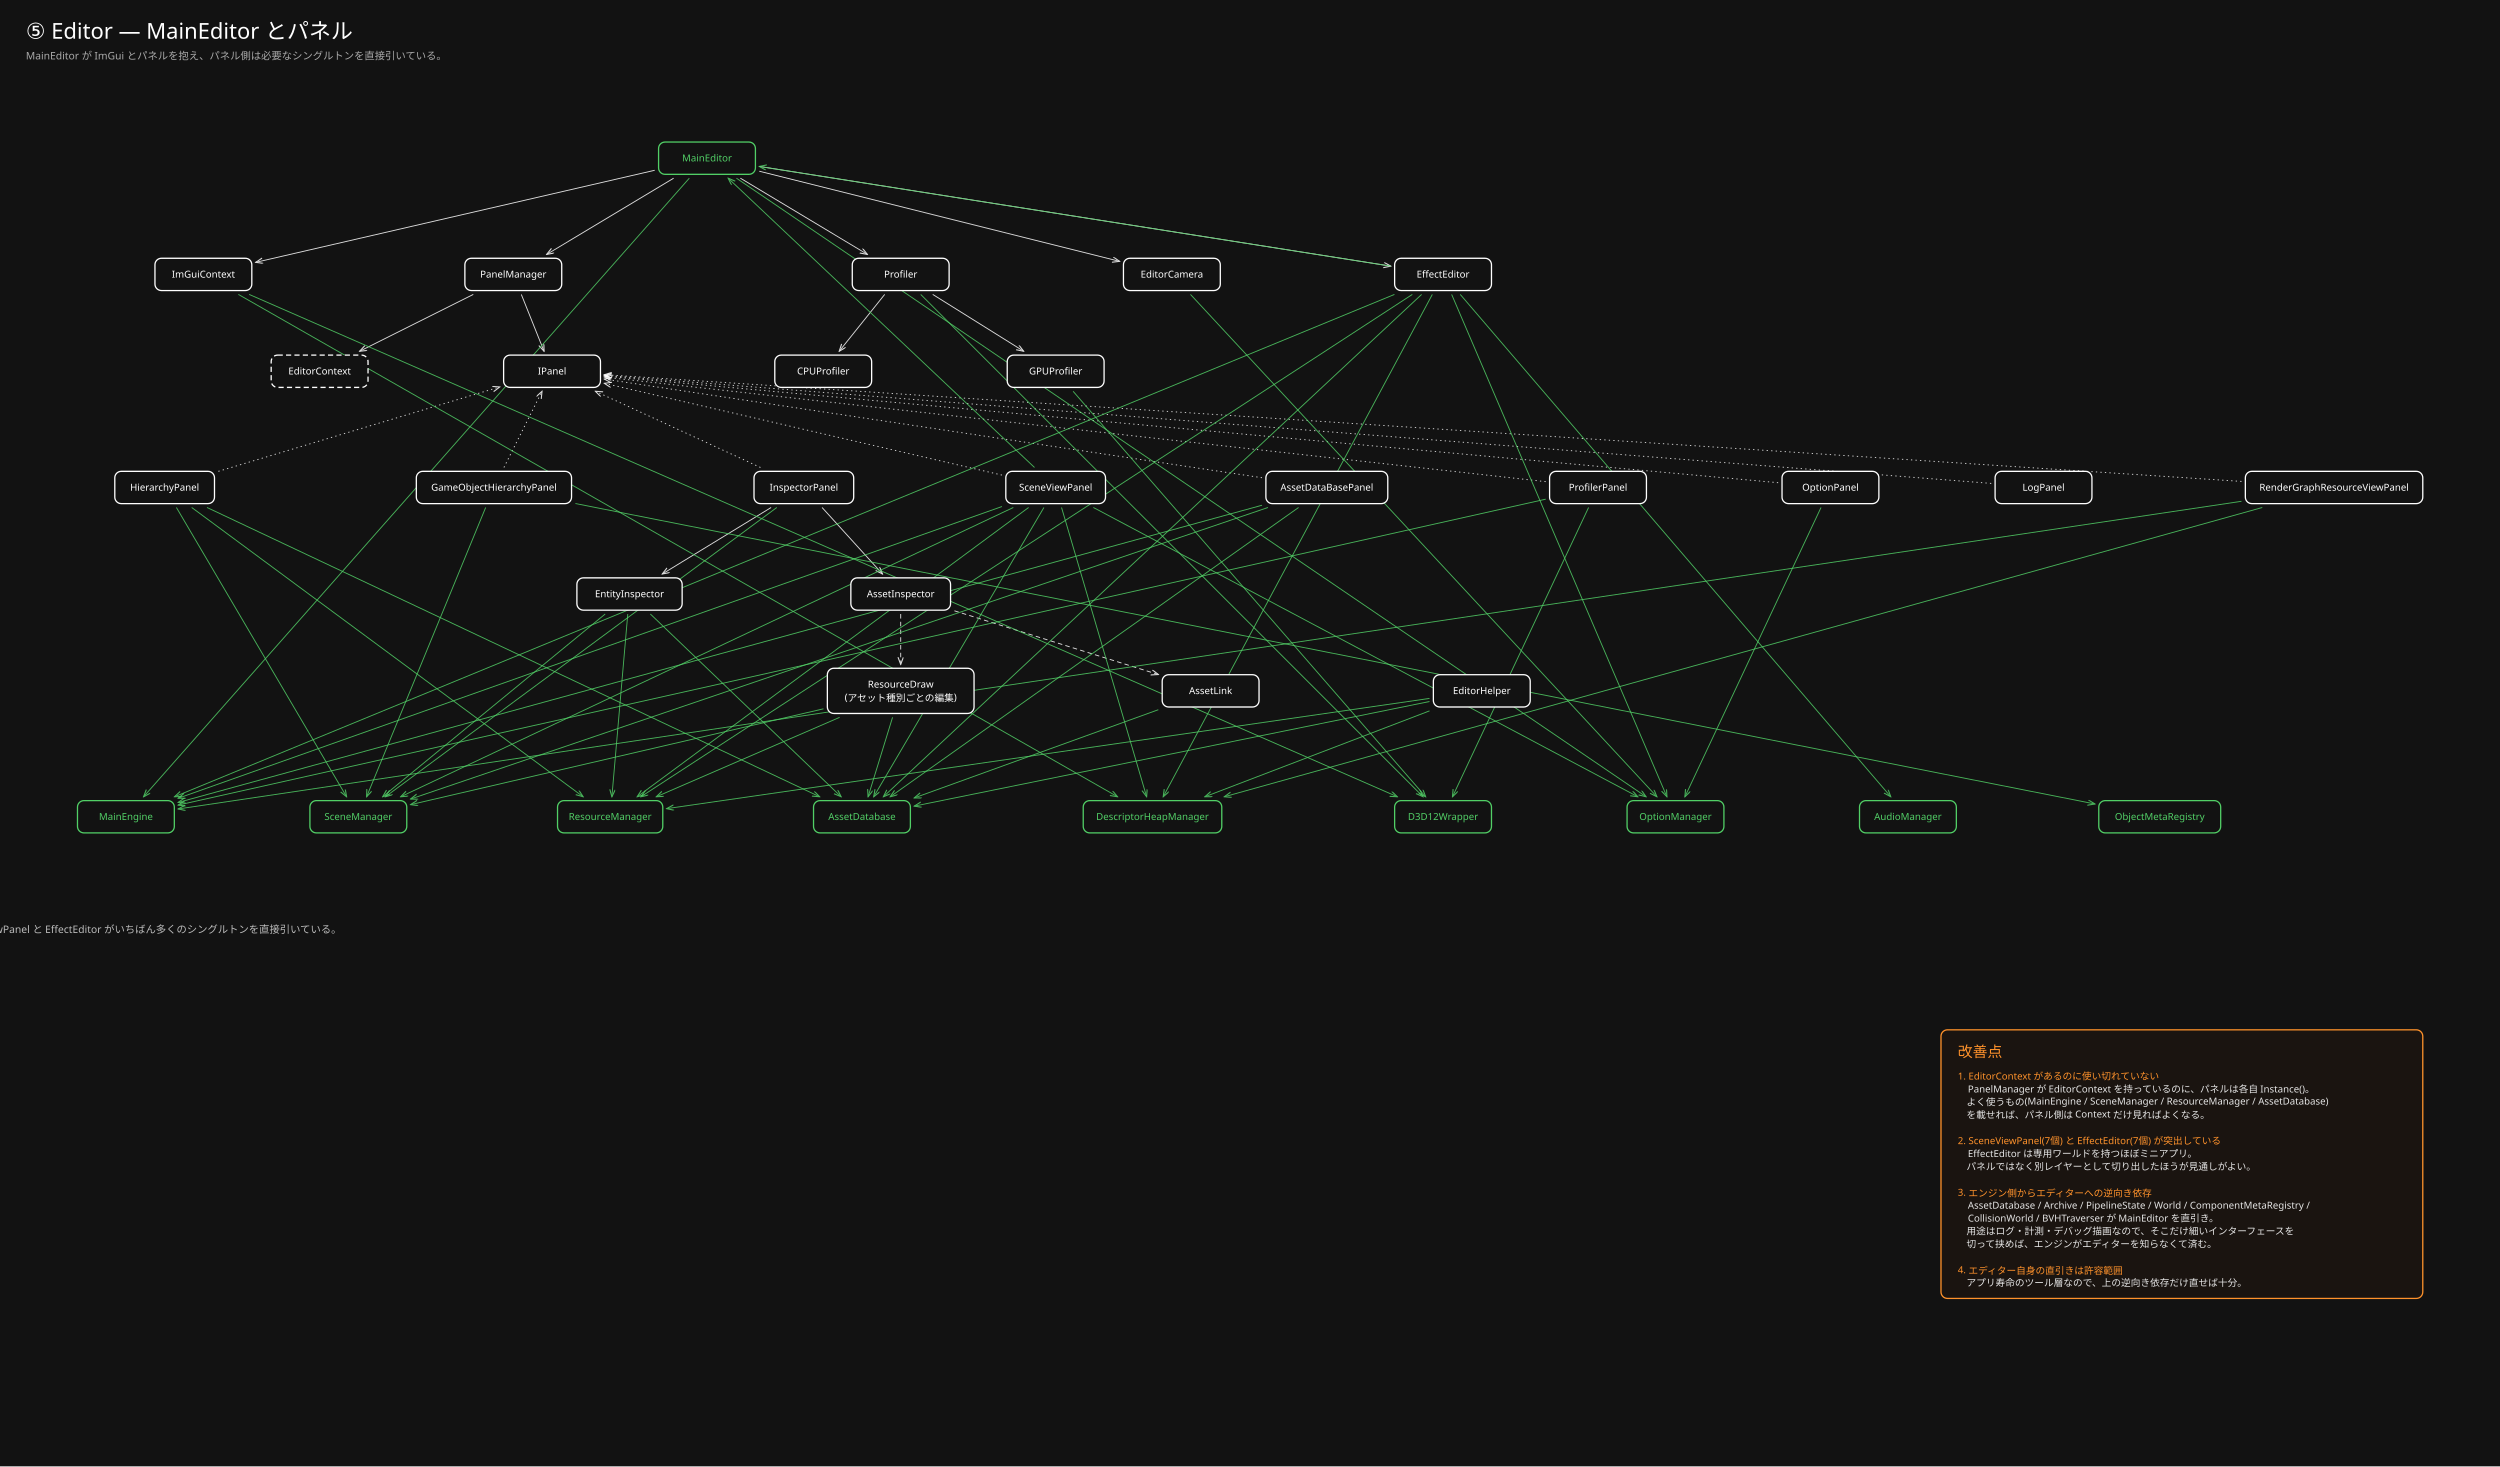
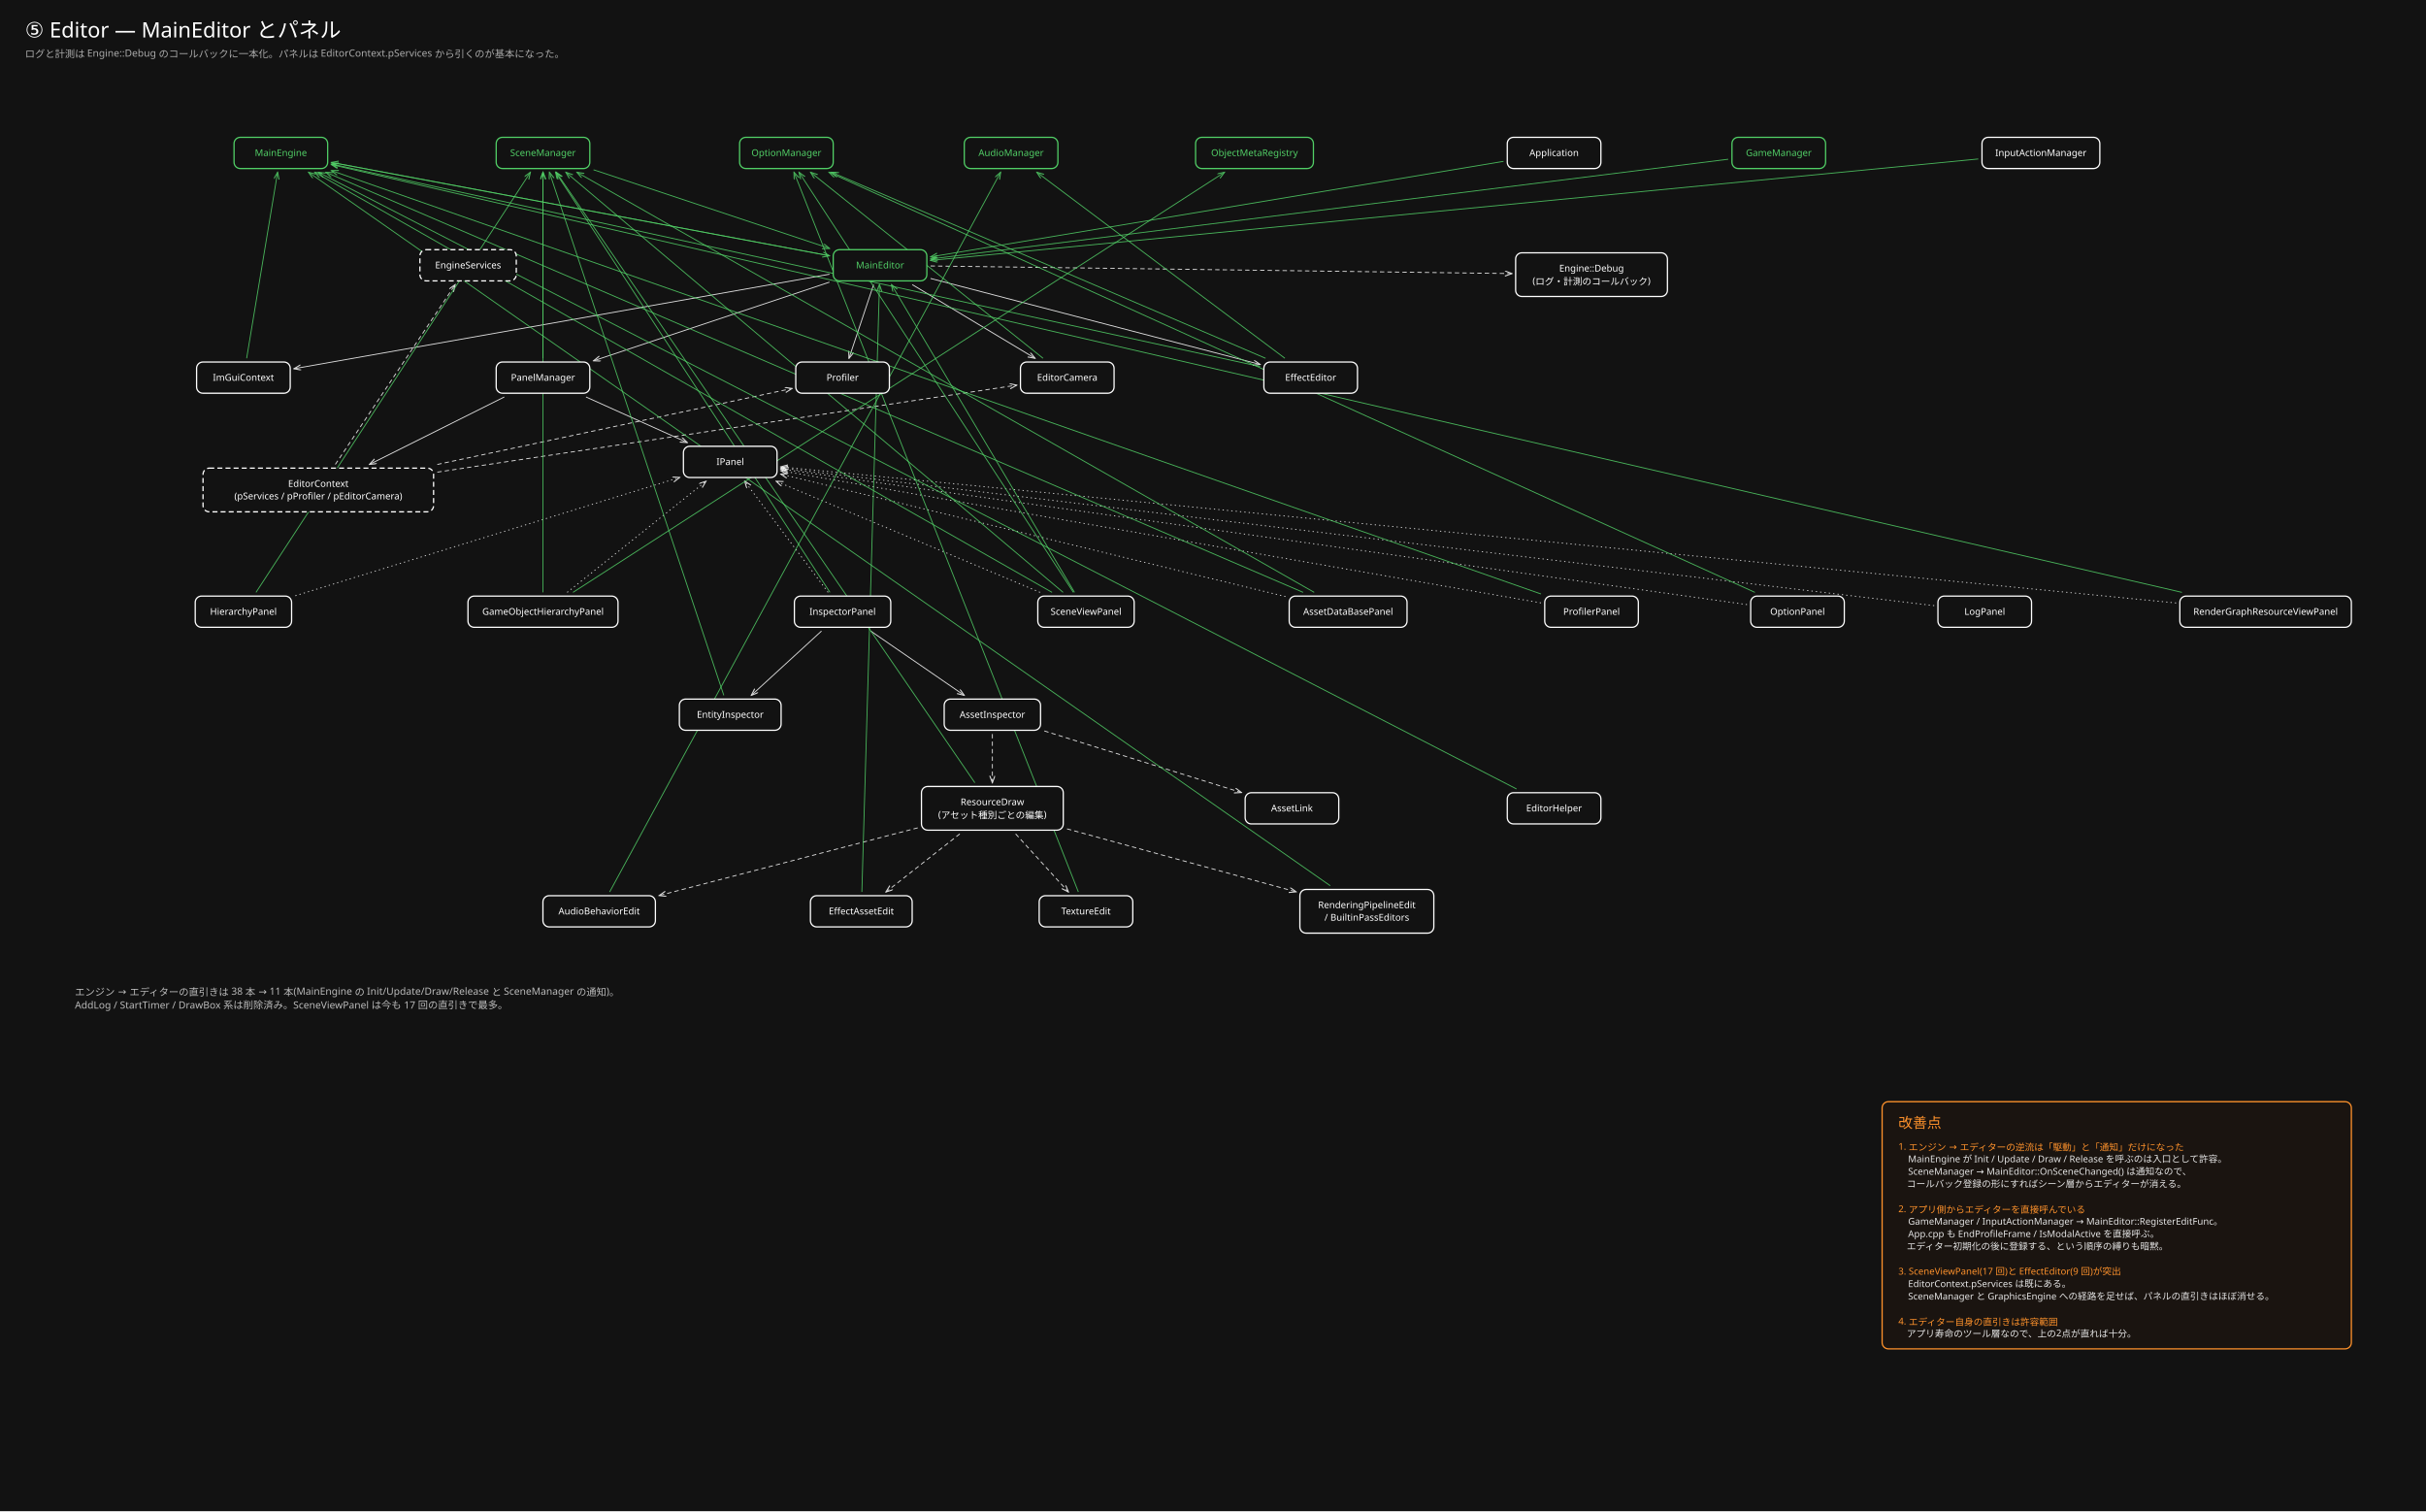
- <svg xmlns="http://www.w3.org/2000/svg" viewBox="-195 -245 3872 2271" width="2400">
-   <rect x="-195" y="-245" width="3872" height="2271" fill="#121212" />
+ <svg xmlns="http://www.w3.org/2000/svg" viewBox="-390 -245 3887 2421" width="2400">
+   <rect x="-390" y="-245" width="3887" height="2421" fill="#121212" />
  <defs>
    <marker id="aw" markerWidth="9" markerHeight="9" refX="8" refY="3" orient="auto">
      <path d="M0,0 L8,3 L0,6" fill="none" stroke="#ffffff" stroke-width="1.2" />
    </marker>
    <marker id="ag" markerWidth="9" markerHeight="9" refX="8" refY="3" orient="auto">
      <path d="M0,0 L8,3 L0,6" fill="none" stroke="#51cf66" stroke-width="1.2" />
    </marker>
  </defs>
-   <text x="-155" y="-185" fill="#fff" font-size="34" font-family="sans-serif">⑤ Editor — MainEditor とパネル</text>
-   <text x="-155" y="-153" fill="#aaa" font-size="16" font-family="sans-serif">MainEditor が ImGui とパネルを抱え、パネル側は必要なシングルトンを直接引いている。</text>
-   <line x1="819.0" y1="18.7" x2="201.0" y2="161.3" stroke="#ffffff" stroke-width="1.4" opacity="0.85" marker-end="url(#aw)" />
-   <line x1="848.3" y1="31.0" x2="651.7" y2="149.0" stroke="#ffffff" stroke-width="1.4" opacity="0.85" marker-end="url(#aw)" />
-   <line x1="951.7" y1="31.0" x2="1148.3" y2="149.0" stroke="#ffffff" stroke-width="1.4" opacity="0.85" marker-end="url(#aw)" />
-   <line x1="981.0" y1="20.2" x2="1539.0" y2="159.8" stroke="#ffffff" stroke-width="1.4" opacity="0.85" marker-end="url(#aw)" />
-   <line x1="981.0" y1="12.8" x2="1959.0" y2="167.2" stroke="#ffffff" stroke-width="1.4" opacity="0.85" marker-end="url(#aw)" />
-   <line x1="1175.2" y1="211.0" x2="1104.8" y2="299.0" stroke="#ffffff" stroke-width="1.4" opacity="0.85" marker-end="url(#aw)" />
-   <line x1="1249.6" y1="211.0" x2="1390.4" y2="299.0" stroke="#ffffff" stroke-width="1.4" opacity="0.85" marker-end="url(#aw)" />
-   <line x1="612.4" y1="211.0" x2="647.6" y2="299.0" stroke="#ffffff" stroke-width="1.4" opacity="0.85" marker-end="url(#aw)" />
-   <line x1="538.0" y1="211.0" x2="362.0" y2="299.0" stroke="#ffffff" stroke-width="1.4" opacity="0.85" marker-end="url(#aw)" />
-   <line x1="143.2" y1="485.0" x2="579.0" y2="354.3" stroke="#ffffff" stroke-width="1.4" opacity="0.85" stroke-dasharray="2 5" marker-end="url(#aw)" />
-   <line x1="585.5" y1="479.0" x2="644.5" y2="361.0" stroke="#ffffff" stroke-width="1.4" opacity="0.85" stroke-dasharray="2 5" marker-end="url(#aw)" />
-   <line x1="982.8" y1="479.0" x2="727.2" y2="361.0" stroke="#ffffff" stroke-width="1.4" opacity="0.85" stroke-dasharray="2 5" marker-end="url(#aw)" />
-   <line x1="1356.8" y1="490.8" x2="741.0" y2="348.7" stroke="#ffffff" stroke-width="1.4" opacity="0.85" stroke-dasharray="2 5" marker-end="url(#aw)" />
-   <line x1="1759.6" y1="494.9" x2="741.0" y2="342.1" stroke="#ffffff" stroke-width="1.4" opacity="0.85" stroke-dasharray="2 5" marker-end="url(#aw)" />
-   <line x1="2199.0" y1="501.0" x2="741.0" y2="339.0" stroke="#ffffff" stroke-width="1.4" opacity="0.85" stroke-dasharray="2 5" marker-end="url(#aw)" />
-   <line x1="2559.0" y1="502.6" x2="741.0" y2="337.4" stroke="#ffffff" stroke-width="1.4" opacity="0.85" stroke-dasharray="2 5" marker-end="url(#aw)" />
-   <line x1="2889.0" y1="503.7" x2="741.0" y2="336.3" stroke="#ffffff" stroke-width="1.4" opacity="0.85" stroke-dasharray="2 5" marker-end="url(#aw)" />
-   <line x1="3276.6" y1="500.6" x2="741.0" y2="335.3" stroke="#ffffff" stroke-width="1.4" opacity="0.85" stroke-dasharray="2 5" marker-end="url(#aw)" />
-   <line x1="999.3" y1="541.0" x2="830.7" y2="644.0" stroke="#ffffff" stroke-width="1.4" opacity="0.85" marker-end="url(#aw)" />
-   <line x1="1078.2" y1="541.0" x2="1171.8" y2="644.0" stroke="#ffffff" stroke-width="1.4" opacity="0.85" marker-end="url(#aw)" />
-   <line x1="1200.0" y1="706.0" x2="1200.0" y2="784.0" stroke="#ffffff" stroke-width="1.4" opacity="0.85" stroke-dasharray="7 5" marker-end="url(#aw)" />
-   <line x1="1283.2" y1="701.0" x2="1599.0" y2="799.7" stroke="#ffffff" stroke-width="1.4" opacity="0.85" stroke-dasharray="7 5" marker-end="url(#aw)" />
-   <line x1="872.6" y1="31.0" x2="27.4" y2="989.0" stroke="#51cf66" stroke-width="1.4" opacity="0.85" marker-end="url(#ag)" />
-   <line x1="945.6" y1="31.0" x2="2354.4" y2="989.0" stroke="#51cf66" stroke-width="1.4" opacity="0.85" marker-end="url(#ag)" />
-   <line x1="1648.8" y1="211.0" x2="2371.2" y2="989.0" stroke="#51cf66" stroke-width="1.4" opacity="0.85" marker-end="url(#ag)" />
-   <line x1="2006.8" y1="211.0" x2="1173.2" y2="989.0" stroke="#51cf66" stroke-width="1.4" opacity="0.85" marker-end="url(#ag)" />
-   <line x1="2066.6" y1="211.0" x2="2733.4" y2="989.0" stroke="#51cf66" stroke-width="1.4" opacity="0.85" marker-end="url(#ag)" />
-   <line x1="2023.4" y1="211.0" x2="1606.6" y2="989.0" stroke="#51cf66" stroke-width="1.4" opacity="0.85" marker-end="url(#ag)" />
-   <line x1="1959.0" y1="167.2" x2="981.0" y2="12.8" stroke="#51cf66" stroke-width="1.4" opacity="0.85" marker-end="url(#ag)" />
-   <line x1="1964.7" y1="211.0" x2="75.3" y2="989.0" stroke="#51cf66" stroke-width="1.4" opacity="0.85" marker-end="url(#ag)" />
-   <line x1="2053.3" y1="211.0" x2="2386.7" y2="989.0" stroke="#51cf66" stroke-width="1.4" opacity="0.85" marker-end="url(#ag)" />
-   <line x1="1992.4" y1="211.0" x2="797.6" y2="989.0" stroke="#51cf66" stroke-width="1.4" opacity="0.85" marker-end="url(#ag)" />
-   <line x1="2019.0" y1="841.5" x2="1221.0" y2="1003.5" stroke="#51cf66" stroke-width="1.4" opacity="0.85" marker-end="url(#ag)" />
-   <line x1="2019.0" y1="856.0" x2="1671.1" y2="989.0" stroke="#51cf66" stroke-width="1.4" opacity="0.85" marker-end="url(#ag)" />
-   <line x1="2019.0" y1="836.7" x2="837.5" y2="1007.4" stroke="#51cf66" stroke-width="1.4" opacity="0.85" marker-end="url(#ag)" />
-   <line x1="190.9" y1="211.0" x2="1969.1" y2="989.0" stroke="#51cf66" stroke-width="1.4" opacity="0.85" marker-end="url(#ag)" />
-   <line x1="174.2" y1="211.0" x2="1535.8" y2="989.0" stroke="#51cf66" stroke-width="1.4" opacity="0.85" marker-end="url(#ag)" />
-   <line x1="1816.2" y1="541.0" x2="1183.8" y2="989.0" stroke="#51cf66" stroke-width="1.4" opacity="0.85" marker-end="url(#ag)" />
-   <line x1="1759.6" y1="537.5" x2="81.0" y2="997.8" stroke="#51cf66" stroke-width="1.4" opacity="0.85" marker-end="url(#ag)" />
-   <line x1="1768.8" y1="541.0" x2="441.0" y2="992.5" stroke="#51cf66" stroke-width="1.4" opacity="0.85" marker-end="url(#ag)" />
-   <line x1="696.2" y1="534.9" x2="3049.6" y2="1000.2" stroke="#51cf66" stroke-width="1.4" opacity="0.85" marker-end="url(#ag)" />
-   <line x1="557.2" y1="541.0" x2="372.8" y2="989.0" stroke="#51cf66" stroke-width="1.4" opacity="0.85" marker-end="url(#ag)" />
-   <line x1="125.6" y1="541.0" x2="1074.4" y2="989.0" stroke="#51cf66" stroke-width="1.4" opacity="0.85" marker-end="url(#ag)" />
-   <line x1="101.9" y1="541.0" x2="708.1" y2="989.0" stroke="#51cf66" stroke-width="1.4" opacity="0.85" marker-end="url(#ag)" />
-   <line x1="78.2" y1="541.0" x2="341.8" y2="989.0" stroke="#51cf66" stroke-width="1.4" opacity="0.85" marker-end="url(#ag)" />
-   <line x1="1599.0" y1="854.2" x2="1221.0" y2="990.8" stroke="#51cf66" stroke-width="1.4" opacity="0.85" marker-end="url(#ag)" />
-   <line x1="1187.4" y1="866.0" x2="1149.5" y2="989.0" stroke="#51cf66" stroke-width="1.4" opacity="0.85" marker-end="url(#ag)" />
-   <line x1="1105.4" y1="866.0" x2="821.5" y2="989.0" stroke="#51cf66" stroke-width="1.4" opacity="0.85" marker-end="url(#ag)" />
-   <line x1="1080.4" y1="852.8" x2="441.0" y2="1001.2" stroke="#51cf66" stroke-width="1.4" opacity="0.85" marker-end="url(#ag)" />
-   <line x1="812.3" y1="706.0" x2="1107.7" y2="989.0" stroke="#51cf66" stroke-width="1.4" opacity="0.85" marker-end="url(#ag)" />
-   <line x1="777.3" y1="706.0" x2="752.7" y2="989.0" stroke="#51cf66" stroke-width="1.4" opacity="0.85" marker-end="url(#ag)" />
-   <line x1="742.3" y1="706.0" x2="397.7" y2="989.0" stroke="#51cf66" stroke-width="1.4" opacity="0.85" marker-end="url(#ag)" />
-   <line x1="1008.1" y1="541.0" x2="401.9" y2="989.0" stroke="#51cf66" stroke-width="1.4" opacity="0.85" marker-end="url(#ag)" />
-   <line x1="2625.4" y1="541.0" x2="2414.6" y2="989.0" stroke="#51cf66" stroke-width="1.4" opacity="0.85" marker-end="url(#ag)" />
-   <line x1="2265.4" y1="541.0" x2="2054.6" y2="989.0" stroke="#51cf66" stroke-width="1.4" opacity="0.85" marker-end="url(#ag)" />
-   <line x1="2199.0" y1="528.1" x2="81.0" y2="1001.9" stroke="#51cf66" stroke-width="1.4" opacity="0.85" marker-end="url(#ag)" />
-   <line x1="3308.8" y1="541.0" x2="1701.2" y2="989.0" stroke="#51cf66" stroke-width="1.4" opacity="0.85" marker-end="url(#ag)" />
-   <line x1="3276.6" y1="531.4" x2="81.0" y2="1007.9" stroke="#51cf66" stroke-width="1.4" opacity="0.85" marker-end="url(#ag)" />
-   <line x1="1421.8" y1="541.0" x2="1158.2" y2="989.0" stroke="#51cf66" stroke-width="1.4" opacity="0.85" marker-end="url(#ag)" />
-   <line x1="1449.1" y1="541.0" x2="1580.9" y2="989.0" stroke="#51cf66" stroke-width="1.4" opacity="0.85" marker-end="url(#ag)" />
-   <line x1="1407.2" y1="479.0" x2="932.8" y2="31.0" stroke="#51cf66" stroke-width="1.4" opacity="0.85" marker-end="url(#ag)" />
-   <line x1="1356.8" y1="539.5" x2="81.0" y2="991.3" stroke="#51cf66" stroke-width="1.4" opacity="0.85" marker-end="url(#ag)" />
-   <line x1="1498.4" y1="541.0" x2="2341.6" y2="989.0" stroke="#51cf66" stroke-width="1.4" opacity="0.85" marker-end="url(#ag)" />
-   <line x1="1398.1" y1="541.0" x2="791.9" y2="989.0" stroke="#51cf66" stroke-width="1.4" opacity="0.85" marker-end="url(#ag)" />
-   <line x1="1374.4" y1="541.0" x2="425.6" y2="989.0" stroke="#51cf66" stroke-width="1.4" opacity="0.85" marker-end="url(#ag)" />
-   <line x1="1231.0" y1="211.0" x2="2009.0" y2="989.0" stroke="#51cf66" stroke-width="1.4" opacity="0.85" marker-end="url(#ag)" />
-   <line x1="1467.0" y1="361.0" x2="2013.0" y2="989.0" stroke="#51cf66" stroke-width="1.4" opacity="0.85" marker-end="url(#ag)" />
-   <rect x="825.0" y="-25.0" width="150.0" height="50.0" rx="10" fill="#121212" stroke="#51cf66" stroke-width="2" />
-   <text x="900.0" y="5.0" fill="#51cf66" font-size="15" font-family="sans-serif" text-anchor="middle">MainEditor</text>
-   <rect x="45.0" y="155.0" width="150.0" height="50.0" rx="10" fill="#121212" stroke="#ffffff" stroke-width="2" />
-   <text x="120.0" y="185.0" fill="#ffffff" font-size="15" font-family="sans-serif" text-anchor="middle">ImGuiContext</text>
-   <rect x="525.0" y="155.0" width="150.0" height="50.0" rx="10" fill="#121212" stroke="#ffffff" stroke-width="2" />
-   <text x="600.0" y="185.0" fill="#ffffff" font-size="15" font-family="sans-serif" text-anchor="middle">PanelManager</text>
-   <rect x="1125.0" y="155.0" width="150.0" height="50.0" rx="10" fill="#121212" stroke="#ffffff" stroke-width="2" />
-   <text x="1200.0" y="185.0" fill="#ffffff" font-size="15" font-family="sans-serif" text-anchor="middle">Profiler</text>
-   <rect x="1545.0" y="155.0" width="150.0" height="50.0" rx="10" fill="#121212" stroke="#ffffff" stroke-width="2" />
-   <text x="1620.0" y="185.0" fill="#ffffff" font-size="15" font-family="sans-serif" text-anchor="middle">EditorCamera</text>
-   <rect x="1965.0" y="155.0" width="150.0" height="50.0" rx="10" fill="#121212" stroke="#ffffff" stroke-width="2" />
-   <text x="2040.0" y="185.0" fill="#ffffff" font-size="15" font-family="sans-serif" text-anchor="middle">EffectEditor</text>
-   <rect x="1005.0" y="305.0" width="150.0" height="50.0" rx="10" fill="#121212" stroke="#ffffff" stroke-width="2" />
-   <text x="1080.0" y="335.0" fill="#ffffff" font-size="15" font-family="sans-serif" text-anchor="middle">CPUProfiler</text>
-   <rect x="1365.0" y="305.0" width="150.0" height="50.0" rx="10" fill="#121212" stroke="#ffffff" stroke-width="2" />
-   <text x="1440.0" y="335.0" fill="#ffffff" font-size="15" font-family="sans-serif" text-anchor="middle">GPUProfiler</text>
-   <rect x="225.0" y="305.0" width="150.0" height="50.0" rx="10" fill="#121212" stroke="#ffffff" stroke-width="2" stroke-dasharray="8 5" />
-   <text x="300.0" y="335.0" fill="#ffffff" font-size="15" font-family="sans-serif" text-anchor="middle">EditorContext</text>
-   <rect x="585.0" y="305.0" width="150.0" height="50.0" rx="10" fill="#121212" stroke="#ffffff" stroke-width="2" />
-   <text x="660.0" y="335.0" fill="#ffffff" font-size="15" font-family="sans-serif" text-anchor="middle">IPanel</text>
-   <rect x="-17.2" y="485.0" width="154.4" height="50.0" rx="10" fill="#121212" stroke="#ffffff" stroke-width="2" />
-   <text x="60.0" y="515.0" fill="#ffffff" font-size="15" font-family="sans-serif" text-anchor="middle">HierarchyPanel</text>
-   <rect x="449.8" y="485.0" width="240.4" height="50.0" rx="10" fill="#121212" stroke="#ffffff" stroke-width="2" />
-   <text x="570.0" y="515.0" fill="#ffffff" font-size="15" font-family="sans-serif" text-anchor="middle">GameObjectHierarchyPanel</text>
-   <rect x="972.8" y="485.0" width="154.4" height="50.0" rx="10" fill="#121212" stroke="#ffffff" stroke-width="2" />
-   <text x="1050.0" y="515.0" fill="#ffffff" font-size="15" font-family="sans-serif" text-anchor="middle">InspectorPanel</text>
-   <rect x="1362.8" y="485.0" width="154.4" height="50.0" rx="10" fill="#121212" stroke="#ffffff" stroke-width="2" />
-   <text x="1440.0" y="515.0" fill="#ffffff" font-size="15" font-family="sans-serif" text-anchor="middle">SceneViewPanel</text>
-   <rect x="1765.6" y="485.0" width="188.8" height="50.0" rx="10" fill="#121212" stroke="#ffffff" stroke-width="2" />
-   <text x="1860.0" y="515.0" fill="#ffffff" font-size="15" font-family="sans-serif" text-anchor="middle">AssetDataBasePanel</text>
-   <rect x="2205.0" y="485.0" width="150.0" height="50.0" rx="10" fill="#121212" stroke="#ffffff" stroke-width="2" />
-   <text x="2280.0" y="515.0" fill="#ffffff" font-size="15" font-family="sans-serif" text-anchor="middle">ProfilerPanel</text>
-   <rect x="2565.0" y="485.0" width="150.0" height="50.0" rx="10" fill="#121212" stroke="#ffffff" stroke-width="2" />
-   <text x="2640.0" y="515.0" fill="#ffffff" font-size="15" font-family="sans-serif" text-anchor="middle">OptionPanel</text>
-   <rect x="2895.0" y="485.0" width="150.0" height="50.0" rx="10" fill="#121212" stroke="#ffffff" stroke-width="2" />
-   <text x="2970.0" y="515.0" fill="#ffffff" font-size="15" font-family="sans-serif" text-anchor="middle">LogPanel</text>
-   <rect x="3282.6" y="485.0" width="274.8" height="50.0" rx="10" fill="#121212" stroke="#ffffff" stroke-width="2" />
-   <text x="3420.0" y="515.0" fill="#ffffff" font-size="15" font-family="sans-serif" text-anchor="middle">RenderGraphResourceViewPanel</text>
-   <rect x="698.5" y="650.0" width="163.0" height="50.0" rx="10" fill="#121212" stroke="#ffffff" stroke-width="2" />
-   <text x="780.0" y="680.0" fill="#ffffff" font-size="15" font-family="sans-serif" text-anchor="middle">EntityInspector</text>
-   <rect x="1122.8" y="650.0" width="154.4" height="50.0" rx="10" fill="#121212" stroke="#ffffff" stroke-width="2" />
-   <text x="1200.0" y="680.0" fill="#ffffff" font-size="15" font-family="sans-serif" text-anchor="middle">AssetInspector</text>
-   <rect x="1086.4" y="790.0" width="227.2" height="70.0" rx="10" fill="#121212" stroke="#ffffff" stroke-width="2" />
-   <text x="1200.0" y="820.0" fill="#ffffff" font-size="15" font-family="sans-serif" text-anchor="middle">ResourceDraw</text>
-   <text x="1200.0" y="840.0" fill="#ffffff" font-size="15" font-family="sans-serif" text-anchor="middle">(アセット種別ごとの編集)</text>
-   <rect x="1605.0" y="800.0" width="150.0" height="50.0" rx="10" fill="#121212" stroke="#ffffff" stroke-width="2" />
-   <text x="1680.0" y="830.0" fill="#ffffff" font-size="15" font-family="sans-serif" text-anchor="middle">AssetLink</text>
-   <rect x="2025.0" y="800.0" width="150.0" height="50.0" rx="10" fill="#121212" stroke="#ffffff" stroke-width="2" />
-   <text x="2100.0" y="830.0" fill="#ffffff" font-size="15" font-family="sans-serif" text-anchor="middle">EditorHelper</text>
-   <rect x="-75.0" y="995.0" width="150.0" height="50.0" rx="10" fill="#121212" stroke="#51cf66" stroke-width="2" />
-   <text x="0.0" y="1025.0" fill="#51cf66" font-size="15" font-family="sans-serif" text-anchor="middle">MainEngine</text>
-   <rect x="285.0" y="995.0" width="150.0" height="50.0" rx="10" fill="#121212" stroke="#51cf66" stroke-width="2" />
-   <text x="360.0" y="1025.0" fill="#51cf66" font-size="15" font-family="sans-serif" text-anchor="middle">SceneManager</text>
-   <rect x="668.5" y="995.0" width="163.0" height="50.0" rx="10" fill="#121212" stroke="#51cf66" stroke-width="2" />
-   <text x="750.0" y="1025.0" fill="#51cf66" font-size="15" font-family="sans-serif" text-anchor="middle">ResourceManager</text>
-   <rect x="1065.0" y="995.0" width="150.0" height="50.0" rx="10" fill="#121212" stroke="#51cf66" stroke-width="2" />
-   <text x="1140.0" y="1025.0" fill="#51cf66" font-size="15" font-family="sans-serif" text-anchor="middle">AssetDatabase</text>
-   <rect x="1482.7" y="995.0" width="214.6" height="50.0" rx="10" fill="#121212" stroke="#51cf66" stroke-width="2" />
-   <text x="1590.0" y="1025.0" fill="#51cf66" font-size="15" font-family="sans-serif" text-anchor="middle">DescriptorHeapManager</text>
-   <rect x="1965.0" y="995.0" width="150.0" height="50.0" rx="10" fill="#121212" stroke="#51cf66" stroke-width="2" />
-   <text x="2040.0" y="1025.0" fill="#51cf66" font-size="15" font-family="sans-serif" text-anchor="middle">D3D12Wrapper</text>
-   <rect x="2325.0" y="995.0" width="150.0" height="50.0" rx="10" fill="#121212" stroke="#51cf66" stroke-width="2" />
-   <text x="2400.0" y="1025.0" fill="#51cf66" font-size="15" font-family="sans-serif" text-anchor="middle">OptionManager</text>
-   <rect x="2685.0" y="995.0" width="150.0" height="50.0" rx="10" fill="#121212" stroke="#51cf66" stroke-width="2" />
-   <text x="2760.0" y="1025.0" fill="#51cf66" font-size="15" font-family="sans-serif" text-anchor="middle">AudioManager</text>
-   <rect x="3055.6" y="995.0" width="188.8" height="50.0" rx="10" fill="#121212" stroke="#51cf66" stroke-width="2" />
-   <text x="3150.0" y="1025.0" fill="#51cf66" font-size="15" font-family="sans-serif" text-anchor="middle">ObjectMetaRegistry</text>
-   <text x="-270.0" y="1200.0" fill="#bbb" font-size="16" font-family="sans-serif">SceneViewPanel と EffectEditor がいちばん多くのシングルトンを直接引いている。</text>
-   <rect x="2811.2" y="1350.0" width="746.2" height="416.0" rx="10" fill="#1a1410" stroke="#ff922b" stroke-width="2" />
-   <text x="2837.2" y="1392.0" fill="#ff922b" font-size="23" font-family="sans-serif">改善点</text>
-   <text x="2837.2" y="1427.0" fill="#ff922b" font-size="15" font-family="sans-serif" xml:space="preserve">1. EditorContext があるのに使い切れていない</text>
-   <text x="2837.2" y="1447.0" fill="#e6e6e6" font-size="15" font-family="sans-serif" xml:space="preserve">    PanelManager が EditorContext を持っているのに、パネルは各自 Instance()。</text>
-   <text x="2837.2" y="1467.0" fill="#e6e6e6" font-size="15" font-family="sans-serif" xml:space="preserve">    よく使うもの(MainEngine / SceneManager / ResourceManager / AssetDatabase)</text>
-   <text x="2837.2" y="1487.0" fill="#e6e6e6" font-size="15" font-family="sans-serif" xml:space="preserve">    を載せれば、パネル側は Context だけ見ればよくなる。</text>
-   <text x="2837.2" y="1527.0" fill="#ff922b" font-size="15" font-family="sans-serif" xml:space="preserve">2. SceneViewPanel(7個) と EffectEditor(7個) が突出している</text>
-   <text x="2837.2" y="1547.0" fill="#e6e6e6" font-size="15" font-family="sans-serif" xml:space="preserve">    EffectEditor は専用ワールドを持つほぼミニアプリ。</text>
-   <text x="2837.2" y="1567.0" fill="#e6e6e6" font-size="15" font-family="sans-serif" xml:space="preserve">    パネルではなく別レイヤーとして切り出したほうが見通しがよい。</text>
-   <text x="2837.2" y="1607.0" fill="#ff922b" font-size="15" font-family="sans-serif" xml:space="preserve">3. エンジン側からエディターへの逆向き依存</text>
-   <text x="2837.2" y="1627.0" fill="#e6e6e6" font-size="15" font-family="sans-serif" xml:space="preserve">    AssetDatabase / Archive / PipelineState / World / ComponentMetaRegistry /</text>
-   <text x="2837.2" y="1647.0" fill="#e6e6e6" font-size="15" font-family="sans-serif" xml:space="preserve">    CollisionWorld / BVHTraverser が MainEditor を直引き。</text>
-   <text x="2837.2" y="1667.0" fill="#e6e6e6" font-size="15" font-family="sans-serif" xml:space="preserve">    用途はログ・計測・デバッグ描画なので、そこだけ細いインターフェースを</text>
-   <text x="2837.2" y="1687.0" fill="#e6e6e6" font-size="15" font-family="sans-serif" xml:space="preserve">    切って挟めば、エンジンがエディターを知らなくて済む。</text>
-   <text x="2837.2" y="1727.0" fill="#ff922b" font-size="15" font-family="sans-serif" xml:space="preserve">4. エディター自身の直引きは許容範囲</text>
-   <text x="2837.2" y="1747.0" fill="#e6e6e6" font-size="15" font-family="sans-serif" xml:space="preserve">    アプリ寿命のツール層なので、上の逆向き依存だけ直せば十分。</text>
+   <text x="-350" y="-185" fill="#fff" font-size="34" font-family="sans-serif">⑤ Editor — MainEditor とパネル</text>
+   <text x="-350" y="-153" fill="#aaa" font-size="16" font-family="sans-serif">ログと計測は Engine::Debug のコールバックに一本化。パネルは EditorContext.pServices から引くのが基本になった。</text>
+   <line x1="939.0" y1="194.3" x2="81.0" y2="345.7" stroke="#ffffff" stroke-width="1.4" opacity="0.85" marker-end="url(#aw)" />
+   <line x1="939.0" y1="207.0" x2="561.0" y2="333.0" stroke="#ffffff" stroke-width="1.4" opacity="0.85" marker-end="url(#aw)" />
+   <line x1="1009.7" y1="211.0" x2="970.3" y2="329.0" stroke="#ffffff" stroke-width="1.4" opacity="0.85" marker-end="url(#aw)" />
+   <line x1="1071.7" y1="211.0" x2="1268.3" y2="329.0" stroke="#ffffff" stroke-width="1.4" opacity="0.85" marker-end="url(#aw)" />
+   <line x1="1101.0" y1="201.1" x2="1629.0" y2="338.9" stroke="#ffffff" stroke-width="1.4" opacity="0.85" marker-end="url(#aw)" />
+   <line x1="548.9" y1="391.0" x2="711.1" y2="464.0" stroke="#ffffff" stroke-width="1.4" opacity="0.85" marker-end="url(#aw)" />
+   <line x1="418.0" y1="391.0" x2="202.0" y2="499.0" stroke="#ffffff" stroke-width="1.4" opacity="0.85" marker-end="url(#aw)" />
+   <line x1="83.2" y1="709.4" x2="699.0" y2="519.9" stroke="#ffffff" stroke-width="1.4" opacity="0.85" stroke-dasharray="2 5" marker-end="url(#aw)" />
+   <line x1="518.8" y1="704.0" x2="741.2" y2="526.0" stroke="#ffffff" stroke-width="1.4" opacity="0.85" stroke-dasharray="2 5" marker-end="url(#aw)" />
+   <line x1="936.8" y1="704.0" x2="803.2" y2="526.0" stroke="#ffffff" stroke-width="1.4" opacity="0.85" stroke-dasharray="2 5" marker-end="url(#aw)" />
+   <line x1="1276.4" y1="704.0" x2="853.6" y2="526.0" stroke="#ffffff" stroke-width="1.4" opacity="0.85" stroke-dasharray="2 5" marker-end="url(#aw)" />
+   <line x1="1669.6" y1="710.7" x2="861.0" y2="514.6" stroke="#ffffff" stroke-width="1.4" opacity="0.85" stroke-dasharray="2 5" marker-end="url(#aw)" />
+   <line x1="2079.0" y1="720.9" x2="861.0" y2="509.1" stroke="#ffffff" stroke-width="1.4" opacity="0.85" stroke-dasharray="2 5" marker-end="url(#aw)" />
+   <line x1="2409.0" y1="723.6" x2="861.0" y2="506.4" stroke="#ffffff" stroke-width="1.4" opacity="0.85" stroke-dasharray="2 5" marker-end="url(#aw)" />
+   <line x1="2709.0" y1="725.3" x2="861.0" y2="504.7" stroke="#ffffff" stroke-width="1.4" opacity="0.85" stroke-dasharray="2 5" marker-end="url(#aw)" />
+   <line x1="3096.6" y1="721.0" x2="861.0" y2="502.9" stroke="#ffffff" stroke-width="1.4" opacity="0.85" stroke-dasharray="2 5" marker-end="url(#aw)" />
+   <line x1="926.2" y1="766.0" x2="813.8" y2="869.0" stroke="#ffffff" stroke-width="1.4" opacity="0.85" marker-end="url(#aw)" />
+   <line x1="1005.1" y1="766.0" x2="1154.9" y2="869.0" stroke="#ffffff" stroke-width="1.4" opacity="0.85" marker-end="url(#aw)" />
+   <line x1="1200.0" y1="931.0" x2="1200.0" y2="1009.0" stroke="#ffffff" stroke-width="1.4" opacity="0.85" stroke-dasharray="7 5" marker-end="url(#aw)" />
+   <line x1="1283.2" y1="926.0" x2="1599.0" y2="1024.7" stroke="#ffffff" stroke-width="1.4" opacity="0.85" stroke-dasharray="7 5" marker-end="url(#aw)" />
+   <line x1="1080.4" y1="1081.3" x2="666.1" y2="1189.8" stroke="#ffffff" stroke-width="1.4" opacity="0.85" stroke-dasharray="7 5" marker-end="url(#aw)" />
+   <line x1="1147.8" y1="1091.0" x2="1029.5" y2="1184.0" stroke="#ffffff" stroke-width="1.4" opacity="0.85" stroke-dasharray="7 5" marker-end="url(#aw)" />
+   <line x1="1237.3" y1="1091.0" x2="1321.8" y2="1184.0" stroke="#ffffff" stroke-width="1.4" opacity="0.85" stroke-dasharray="7 5" marker-end="url(#aw)" />
+   <line x1="1319.6" y1="1082.9" x2="1686.7" y2="1183.8" stroke="#ffffff" stroke-width="1.4" opacity="0.85" stroke-dasharray="7 5" marker-end="url(#aw)" />
+   <line x1="147.3" y1="499.0" x2="339.3" y2="211.0" stroke="#ffffff" stroke-width="1.4" opacity="0.85" stroke-dasharray="7 5" marker-end="url(#aw)" />
+   <line x1="310.7" y1="499.1" x2="879.0" y2="377.4" stroke="#ffffff" stroke-width="1.4" opacity="0.85" stroke-dasharray="7 5" marker-end="url(#aw)" />
+   <line x1="310.7" y1="511.4" x2="1239.0" y2="372.1" stroke="#ffffff" stroke-width="1.4" opacity="0.85" stroke-dasharray="7 5" marker-end="url(#aw)" />
+   <line x1="1101.0" y1="181.1" x2="2032.4" y2="193.3" stroke="#ffffff" stroke-width="1.4" opacity="0.85" stroke-dasharray="7 5" marker-end="url(#aw)" />
+   <line x1="141.0" y1="15.2" x2="939.0" y2="164.8" stroke="#51cf66" stroke-width="1.4" opacity="0.85" marker-end="url(#ag)" />
+   <line x1="561.0" y1="27.0" x2="939.0" y2="153.0" stroke="#51cf66" stroke-width="1.4" opacity="0.85" marker-end="url(#ag)" />
+   <line x1="2019.0" y1="13.5" x2="1101.0" y2="166.5" stroke="#51cf66" stroke-width="1.4" opacity="0.85" marker-end="url(#ag)" />
+   <line x1="2379.0" y1="10.1" x2="1101.0" y2="169.9" stroke="#51cf66" stroke-width="1.4" opacity="0.85" marker-end="url(#ag)" />
+   <line x1="2779.6" y1="9.7" x2="1101.0" y2="172.2" stroke="#51cf66" stroke-width="1.4" opacity="0.85" marker-end="url(#ag)" />
+   <line x1="939.0" y1="164.8" x2="141.0" y2="15.2" stroke="#51cf66" stroke-width="1.4" opacity="0.85" marker-end="url(#ag)" />
+   <line x1="1281.2" y1="329.0" x2="908.8" y2="31.0" stroke="#51cf66" stroke-width="1.4" opacity="0.85" marker-end="url(#ag)" />
+   <line x1="1668.7" y1="329.0" x2="1271.3" y2="31.0" stroke="#51cf66" stroke-width="1.4" opacity="0.85" marker-end="url(#ag)" />
+   <line x1="1629.0" y1="342.3" x2="141.0" y2="17.7" stroke="#51cf66" stroke-width="1.4" opacity="0.85" marker-end="url(#ag)" />
+   <line x1="1637.7" y1="329.0" x2="942.3" y2="31.0" stroke="#51cf66" stroke-width="1.4" opacity="0.85" marker-end="url(#ag)" />
+   <line x1="2039.8" y1="1019.0" x2="120.2" y2="31.0" stroke="#51cf66" stroke-width="1.4" opacity="0.85" marker-end="url(#ag)" />
+   <line x1="5.2" y1="329.0" x2="54.8" y2="31.0" stroke="#51cf66" stroke-width="1.4" opacity="0.85" marker-end="url(#ag)" />
+   <line x1="480.0" y1="329.0" x2="480.0" y2="31.0" stroke="#51cf66" stroke-width="1.4" opacity="0.85" marker-end="url(#ag)" />
+   <line x1="1697.9" y1="704.0" x2="132.1" y2="31.0" stroke="#51cf66" stroke-width="1.4" opacity="0.85" marker-end="url(#ag)" />
+   <line x1="1715.6" y1="704.0" x2="534.4" y2="31.0" stroke="#51cf66" stroke-width="1.4" opacity="0.85" marker-end="url(#ag)" />
+   <line x1="528.1" y1="704.0" x2="1571.9" y2="31.0" stroke="#51cf66" stroke-width="1.4" opacity="0.85" marker-end="url(#ag)" />
+   <line x1="480.0" y1="704.0" x2="480.0" y2="31.0" stroke="#51cf66" stroke-width="1.4" opacity="0.85" marker-end="url(#ag)" />
+   <line x1="20.2" y1="704.0" x2="459.8" y2="31.0" stroke="#51cf66" stroke-width="1.4" opacity="0.85" marker-end="url(#ag)" />
+   <line x1="939.8" y1="704.0" x2="500.2" y2="31.0" stroke="#51cf66" stroke-width="1.4" opacity="0.85" marker-end="url(#ag)" />
+   <line x1="769.7" y1="869.0" x2="490.3" y2="31.0" stroke="#51cf66" stroke-width="1.4" opacity="0.85" marker-end="url(#ag)" />
+   <line x1="1171.9" y1="1009.0" x2="501.3" y2="31.0" stroke="#51cf66" stroke-width="1.4" opacity="0.85" marker-end="url(#ag)" />
+   <line x1="586.8" y1="1184.0" x2="1213.2" y2="31.0" stroke="#51cf66" stroke-width="1.4" opacity="0.85" marker-end="url(#ag)" />
+   <line x1="990.9" y1="1184.0" x2="1019.1" y2="211.0" stroke="#51cf66" stroke-width="1.4" opacity="0.85" marker-end="url(#ag)" />
+   <line x1="1337.8" y1="1184.0" x2="882.2" y2="31.0" stroke="#51cf66" stroke-width="1.4" opacity="0.85" marker-end="url(#ag)" />
+   <line x1="1741.3" y1="1174.0" x2="104.4" y2="31.0" stroke="#51cf66" stroke-width="1.4" opacity="0.85" marker-end="url(#ag)" />
+   <line x1="2421.7" y1="704.0" x2="938.3" y2="31.0" stroke="#51cf66" stroke-width="1.4" opacity="0.85" marker-end="url(#ag)" />
+   <line x1="2079.0" y1="706.6" x2="141.0" y2="28.3" stroke="#51cf66" stroke-width="1.4" opacity="0.85" marker-end="url(#ag)" />
+   <line x1="3105.9" y1="704.0" x2="141.0" y2="18.7" stroke="#51cf66" stroke-width="1.4" opacity="0.85" marker-end="url(#ag)" />
+   <line x1="1331.6" y1="704.0" x2="1038.4" y2="211.0" stroke="#51cf66" stroke-width="1.4" opacity="0.85" marker-end="url(#ag)" />
+   <line x1="1295.6" y1="704.0" x2="114.4" y2="31.0" stroke="#51cf66" stroke-width="1.4" opacity="0.85" marker-end="url(#ag)" />
+   <line x1="1329.8" y1="704.0" x2="890.2" y2="31.0" stroke="#51cf66" stroke-width="1.4" opacity="0.85" marker-end="url(#ag)" />
+   <line x1="1313.3" y1="704.0" x2="516.7" y2="31.0" stroke="#51cf66" stroke-width="1.4" opacity="0.85" marker-end="url(#ag)" />
+   <rect x="-15.0" y="-25.0" width="150.0" height="50.0" rx="10" fill="#121212" stroke="#51cf66" stroke-width="2" />
+   <text x="60.0" y="5.0" fill="#51cf66" font-size="15" font-family="sans-serif" text-anchor="middle">MainEngine</text>
+   <rect x="405.0" y="-25.0" width="150.0" height="50.0" rx="10" fill="#121212" stroke="#51cf66" stroke-width="2" />
+   <text x="480.0" y="5.0" fill="#51cf66" font-size="15" font-family="sans-serif" text-anchor="middle">SceneManager</text>
+   <rect x="795.0" y="-25.0" width="150.0" height="50.0" rx="10" fill="#121212" stroke="#51cf66" stroke-width="2" />
+   <text x="870.0" y="5.0" fill="#51cf66" font-size="15" font-family="sans-serif" text-anchor="middle">OptionManager</text>
+   <rect x="1155.0" y="-25.0" width="150.0" height="50.0" rx="10" fill="#121212" stroke="#51cf66" stroke-width="2" />
+   <text x="1230.0" y="5.0" fill="#51cf66" font-size="15" font-family="sans-serif" text-anchor="middle">AudioManager</text>
+   <rect x="1525.6" y="-25.0" width="188.8" height="50.0" rx="10" fill="#121212" stroke="#51cf66" stroke-width="2" />
+   <text x="1620.0" y="5.0" fill="#51cf66" font-size="15" font-family="sans-serif" text-anchor="middle">ObjectMetaRegistry</text>
+   <rect x="2025.0" y="-25.0" width="150.0" height="50.0" rx="10" fill="#121212" stroke="#ffffff" stroke-width="2" />
+   <text x="2100.0" y="5.0" fill="#ffffff" font-size="15" font-family="sans-serif" text-anchor="middle">Application</text>
+   <rect x="2385.0" y="-25.0" width="150.0" height="50.0" rx="10" fill="#121212" stroke="#51cf66" stroke-width="2" />
+   <text x="2460.0" y="5.0" fill="#51cf66" font-size="15" font-family="sans-serif" text-anchor="middle">GameManager</text>
+   <rect x="2785.6" y="-25.0" width="188.8" height="50.0" rx="10" fill="#121212" stroke="#ffffff" stroke-width="2" />
+   <text x="2880.0" y="5.0" fill="#ffffff" font-size="15" font-family="sans-serif" text-anchor="middle">InputActionManager</text>
+   <rect x="945.0" y="155.0" width="150.0" height="50.0" rx="10" fill="#121212" stroke="#51cf66" stroke-width="2" />
+   <text x="1020.0" y="185.0" fill="#51cf66" font-size="15" font-family="sans-serif" text-anchor="middle">MainEditor</text>
+   <rect x="2038.4" y="160.0" width="243.2" height="70.0" rx="10" fill="#121212" stroke="#ffffff" stroke-width="2" />
+   <text x="2160.0" y="190.0" fill="#ffffff" font-size="15" font-family="sans-serif" text-anchor="middle">Engine::Debug</text>
+   <text x="2160.0" y="210.0" fill="#ffffff" font-size="15" font-family="sans-serif" text-anchor="middle">(ログ・計測のコールバック)</text>
+   <rect x="-75.0" y="335.0" width="150.0" height="50.0" rx="10" fill="#121212" stroke="#ffffff" stroke-width="2" />
+   <text x="0.0" y="365.0" fill="#ffffff" font-size="15" font-family="sans-serif" text-anchor="middle">ImGuiContext</text>
+   <rect x="405.0" y="335.0" width="150.0" height="50.0" rx="10" fill="#121212" stroke="#ffffff" stroke-width="2" />
+   <text x="480.0" y="365.0" fill="#ffffff" font-size="15" font-family="sans-serif" text-anchor="middle">PanelManager</text>
+   <rect x="885.0" y="335.0" width="150.0" height="50.0" rx="10" fill="#121212" stroke="#ffffff" stroke-width="2" />
+   <text x="960.0" y="365.0" fill="#ffffff" font-size="15" font-family="sans-serif" text-anchor="middle">Profiler</text>
+   <rect x="1245.0" y="335.0" width="150.0" height="50.0" rx="10" fill="#121212" stroke="#ffffff" stroke-width="2" />
+   <text x="1320.0" y="365.0" fill="#ffffff" font-size="15" font-family="sans-serif" text-anchor="middle">EditorCamera</text>
+   <rect x="1635.0" y="335.0" width="150.0" height="50.0" rx="10" fill="#121212" stroke="#ffffff" stroke-width="2" />
+   <text x="1710.0" y="365.0" fill="#ffffff" font-size="15" font-family="sans-serif" text-anchor="middle">EffectEditor</text>
+   <rect x="-64.7" y="505.0" width="369.4" height="70.0" rx="10" fill="#121212" stroke="#ffffff" stroke-width="2" stroke-dasharray="8 5" />
+   <text x="120.0" y="535.0" fill="#ffffff" font-size="15" font-family="sans-serif" text-anchor="middle">EditorContext</text>
+   <text x="120.0" y="555.0" fill="#ffffff" font-size="15" font-family="sans-serif" text-anchor="middle">(pServices / pProfiler / pEditorCamera)</text>
+   <rect x="705.0" y="470.0" width="150.0" height="50.0" rx="10" fill="#121212" stroke="#ffffff" stroke-width="2" />
+   <text x="780.0" y="500.0" fill="#ffffff" font-size="15" font-family="sans-serif" text-anchor="middle">IPanel</text>
+   <rect x="282.8" y="155.0" width="154.4" height="50.0" rx="10" fill="#121212" stroke="#ffffff" stroke-width="2" stroke-dasharray="8 5" />
+   <text x="360.0" y="185.0" fill="#ffffff" font-size="15" font-family="sans-serif" text-anchor="middle">EngineServices</text>
+   <rect x="-77.2" y="710.0" width="154.4" height="50.0" rx="10" fill="#121212" stroke="#ffffff" stroke-width="2" />
+   <text x="0.0" y="740.0" fill="#ffffff" font-size="15" font-family="sans-serif" text-anchor="middle">HierarchyPanel</text>
+   <rect x="359.8" y="710.0" width="240.4" height="50.0" rx="10" fill="#121212" stroke="#ffffff" stroke-width="2" />
+   <text x="480.0" y="740.0" fill="#ffffff" font-size="15" font-family="sans-serif" text-anchor="middle">GameObjectHierarchyPanel</text>
+   <rect x="882.8" y="710.0" width="154.4" height="50.0" rx="10" fill="#121212" stroke="#ffffff" stroke-width="2" />
+   <text x="960.0" y="740.0" fill="#ffffff" font-size="15" font-family="sans-serif" text-anchor="middle">InspectorPanel</text>
+   <rect x="1272.8" y="710.0" width="154.4" height="50.0" rx="10" fill="#121212" stroke="#ffffff" stroke-width="2" />
+   <text x="1350.0" y="740.0" fill="#ffffff" font-size="15" font-family="sans-serif" text-anchor="middle">SceneViewPanel</text>
+   <rect x="1675.6" y="710.0" width="188.8" height="50.0" rx="10" fill="#121212" stroke="#ffffff" stroke-width="2" />
+   <text x="1770.0" y="740.0" fill="#ffffff" font-size="15" font-family="sans-serif" text-anchor="middle">AssetDataBasePanel</text>
+   <rect x="2085.0" y="710.0" width="150.0" height="50.0" rx="10" fill="#121212" stroke="#ffffff" stroke-width="2" />
+   <text x="2160.0" y="740.0" fill="#ffffff" font-size="15" font-family="sans-serif" text-anchor="middle">ProfilerPanel</text>
+   <rect x="2415.0" y="710.0" width="150.0" height="50.0" rx="10" fill="#121212" stroke="#ffffff" stroke-width="2" />
+   <text x="2490.0" y="740.0" fill="#ffffff" font-size="15" font-family="sans-serif" text-anchor="middle">OptionPanel</text>
+   <rect x="2715.0" y="710.0" width="150.0" height="50.0" rx="10" fill="#121212" stroke="#ffffff" stroke-width="2" />
+   <text x="2790.0" y="740.0" fill="#ffffff" font-size="15" font-family="sans-serif" text-anchor="middle">LogPanel</text>
+   <rect x="3102.6" y="710.0" width="274.8" height="50.0" rx="10" fill="#121212" stroke="#ffffff" stroke-width="2" />
+   <text x="3240.0" y="740.0" fill="#ffffff" font-size="15" font-family="sans-serif" text-anchor="middle">RenderGraphResourceViewPanel</text>
+   <rect x="698.5" y="875.0" width="163.0" height="50.0" rx="10" fill="#121212" stroke="#ffffff" stroke-width="2" />
+   <text x="780.0" y="905.0" fill="#ffffff" font-size="15" font-family="sans-serif" text-anchor="middle">EntityInspector</text>
+   <rect x="1122.8" y="875.0" width="154.4" height="50.0" rx="10" fill="#121212" stroke="#ffffff" stroke-width="2" />
+   <text x="1200.0" y="905.0" fill="#ffffff" font-size="15" font-family="sans-serif" text-anchor="middle">AssetInspector</text>
+   <rect x="1086.4" y="1015.0" width="227.2" height="70.0" rx="10" fill="#121212" stroke="#ffffff" stroke-width="2" />
+   <text x="1200.0" y="1045.0" fill="#ffffff" font-size="15" font-family="sans-serif" text-anchor="middle">ResourceDraw</text>
+   <text x="1200.0" y="1065.0" fill="#ffffff" font-size="15" font-family="sans-serif" text-anchor="middle">(アセット種別ごとの編集)</text>
+   <rect x="1605.0" y="1025.0" width="150.0" height="50.0" rx="10" fill="#121212" stroke="#ffffff" stroke-width="2" />
+   <text x="1680.0" y="1055.0" fill="#ffffff" font-size="15" font-family="sans-serif" text-anchor="middle">AssetLink</text>
+   <rect x="2025.0" y="1025.0" width="150.0" height="50.0" rx="10" fill="#121212" stroke="#ffffff" stroke-width="2" />
+   <text x="2100.0" y="1055.0" fill="#ffffff" font-size="15" font-family="sans-serif" text-anchor="middle">EditorHelper</text>
+   <rect x="479.9" y="1190.0" width="180.2" height="50.0" rx="10" fill="#121212" stroke="#ffffff" stroke-width="2" />
+   <text x="570.0" y="1220.0" fill="#ffffff" font-size="15" font-family="sans-serif" text-anchor="middle">AudioBehaviorEdit</text>
+   <rect x="908.5" y="1190.0" width="163.0" height="50.0" rx="10" fill="#121212" stroke="#ffffff" stroke-width="2" />
+   <text x="990.0" y="1220.0" fill="#ffffff" font-size="15" font-family="sans-serif" text-anchor="middle">EffectAssetEdit</text>
+   <rect x="1275.0" y="1190.0" width="150.0" height="50.0" rx="10" fill="#121212" stroke="#ffffff" stroke-width="2" />
+   <text x="1350.0" y="1220.0" fill="#ffffff" font-size="15" font-family="sans-serif" text-anchor="middle">TextureEdit</text>
+   <rect x="1692.7" y="1180.0" width="214.6" height="70.0" rx="10" fill="#121212" stroke="#ffffff" stroke-width="2" />
+   <text x="1800.0" y="1210.0" fill="#ffffff" font-size="15" font-family="sans-serif" text-anchor="middle">RenderingPipelineEdit</text>
+   <text x="1800.0" y="1230.0" fill="#ffffff" font-size="15" font-family="sans-serif" text-anchor="middle">/ BuiltinPassEditors</text>
+   <text x="-270.0" y="1350.0" fill="#bbb" font-size="16" font-family="sans-serif">エンジン → エディターの直引きは 38 本 → 11 本(MainEngine の Init/Update/Draw/Release と SceneManager の通知)。</text>
+   <text x="-270.0" y="1370.8" fill="#bbb" font-size="16" font-family="sans-serif">AddLog / StartTimer / DrawBox 系は削除済み。SceneViewPanel は今も 17 回の直引きで最多。</text>
+   <rect x="2625.6" y="1520.0" width="751.8" height="396.0" rx="10" fill="#1a1410" stroke="#ff922b" stroke-width="2" />
+   <text x="2651.6" y="1562.0" fill="#ff922b" font-size="23" font-family="sans-serif">改善点</text>
+   <text x="2651.6" y="1597.0" fill="#ff922b" font-size="15" font-family="sans-serif" xml:space="preserve">1. エンジン → エディターの逆流は「駆動」と「通知」だけになった</text>
+   <text x="2651.6" y="1617.0" fill="#e6e6e6" font-size="15" font-family="sans-serif" xml:space="preserve">    MainEngine が Init / Update / Draw / Release を呼ぶのは入口として許容。</text>
+   <text x="2651.6" y="1637.0" fill="#e6e6e6" font-size="15" font-family="sans-serif" xml:space="preserve">    SceneManager → MainEditor::OnSceneChanged() は通知なので、</text>
+   <text x="2651.6" y="1657.0" fill="#e6e6e6" font-size="15" font-family="sans-serif" xml:space="preserve">    コールバック登録の形にすればシーン層からエディターが消える。</text>
+   <text x="2651.6" y="1697.0" fill="#ff922b" font-size="15" font-family="sans-serif" xml:space="preserve">2. アプリ側からエディターを直接呼んでいる</text>
+   <text x="2651.6" y="1717.0" fill="#e6e6e6" font-size="15" font-family="sans-serif" xml:space="preserve">    GameManager / InputActionManager → MainEditor::RegisterEditFunc。</text>
+   <text x="2651.6" y="1737.0" fill="#e6e6e6" font-size="15" font-family="sans-serif" xml:space="preserve">    App.cpp も EndProfileFrame / IsModalActive を直接呼ぶ。</text>
+   <text x="2651.6" y="1757.0" fill="#e6e6e6" font-size="15" font-family="sans-serif" xml:space="preserve">    エディター初期化の後に登録する、という順序の縛りも暗黙。</text>
+   <text x="2651.6" y="1797.0" fill="#ff922b" font-size="15" font-family="sans-serif" xml:space="preserve">3. SceneViewPanel(17 回)と EffectEditor(9 回)が突出</text>
+   <text x="2651.6" y="1817.0" fill="#e6e6e6" font-size="15" font-family="sans-serif" xml:space="preserve">    EditorContext.pServices は既にある。</text>
+   <text x="2651.6" y="1837.0" fill="#e6e6e6" font-size="15" font-family="sans-serif" xml:space="preserve">    SceneManager と GraphicsEngine への経路を足せば、パネルの直引きはほぼ消せる。</text>
+   <text x="2651.6" y="1877.0" fill="#ff922b" font-size="15" font-family="sans-serif" xml:space="preserve">4. エディター自身の直引きは許容範囲</text>
+   <text x="2651.6" y="1897.0" fill="#e6e6e6" font-size="15" font-family="sans-serif" xml:space="preserve">    アプリ寿命のツール層なので、上の2点が直れば十分。</text>
</svg>
